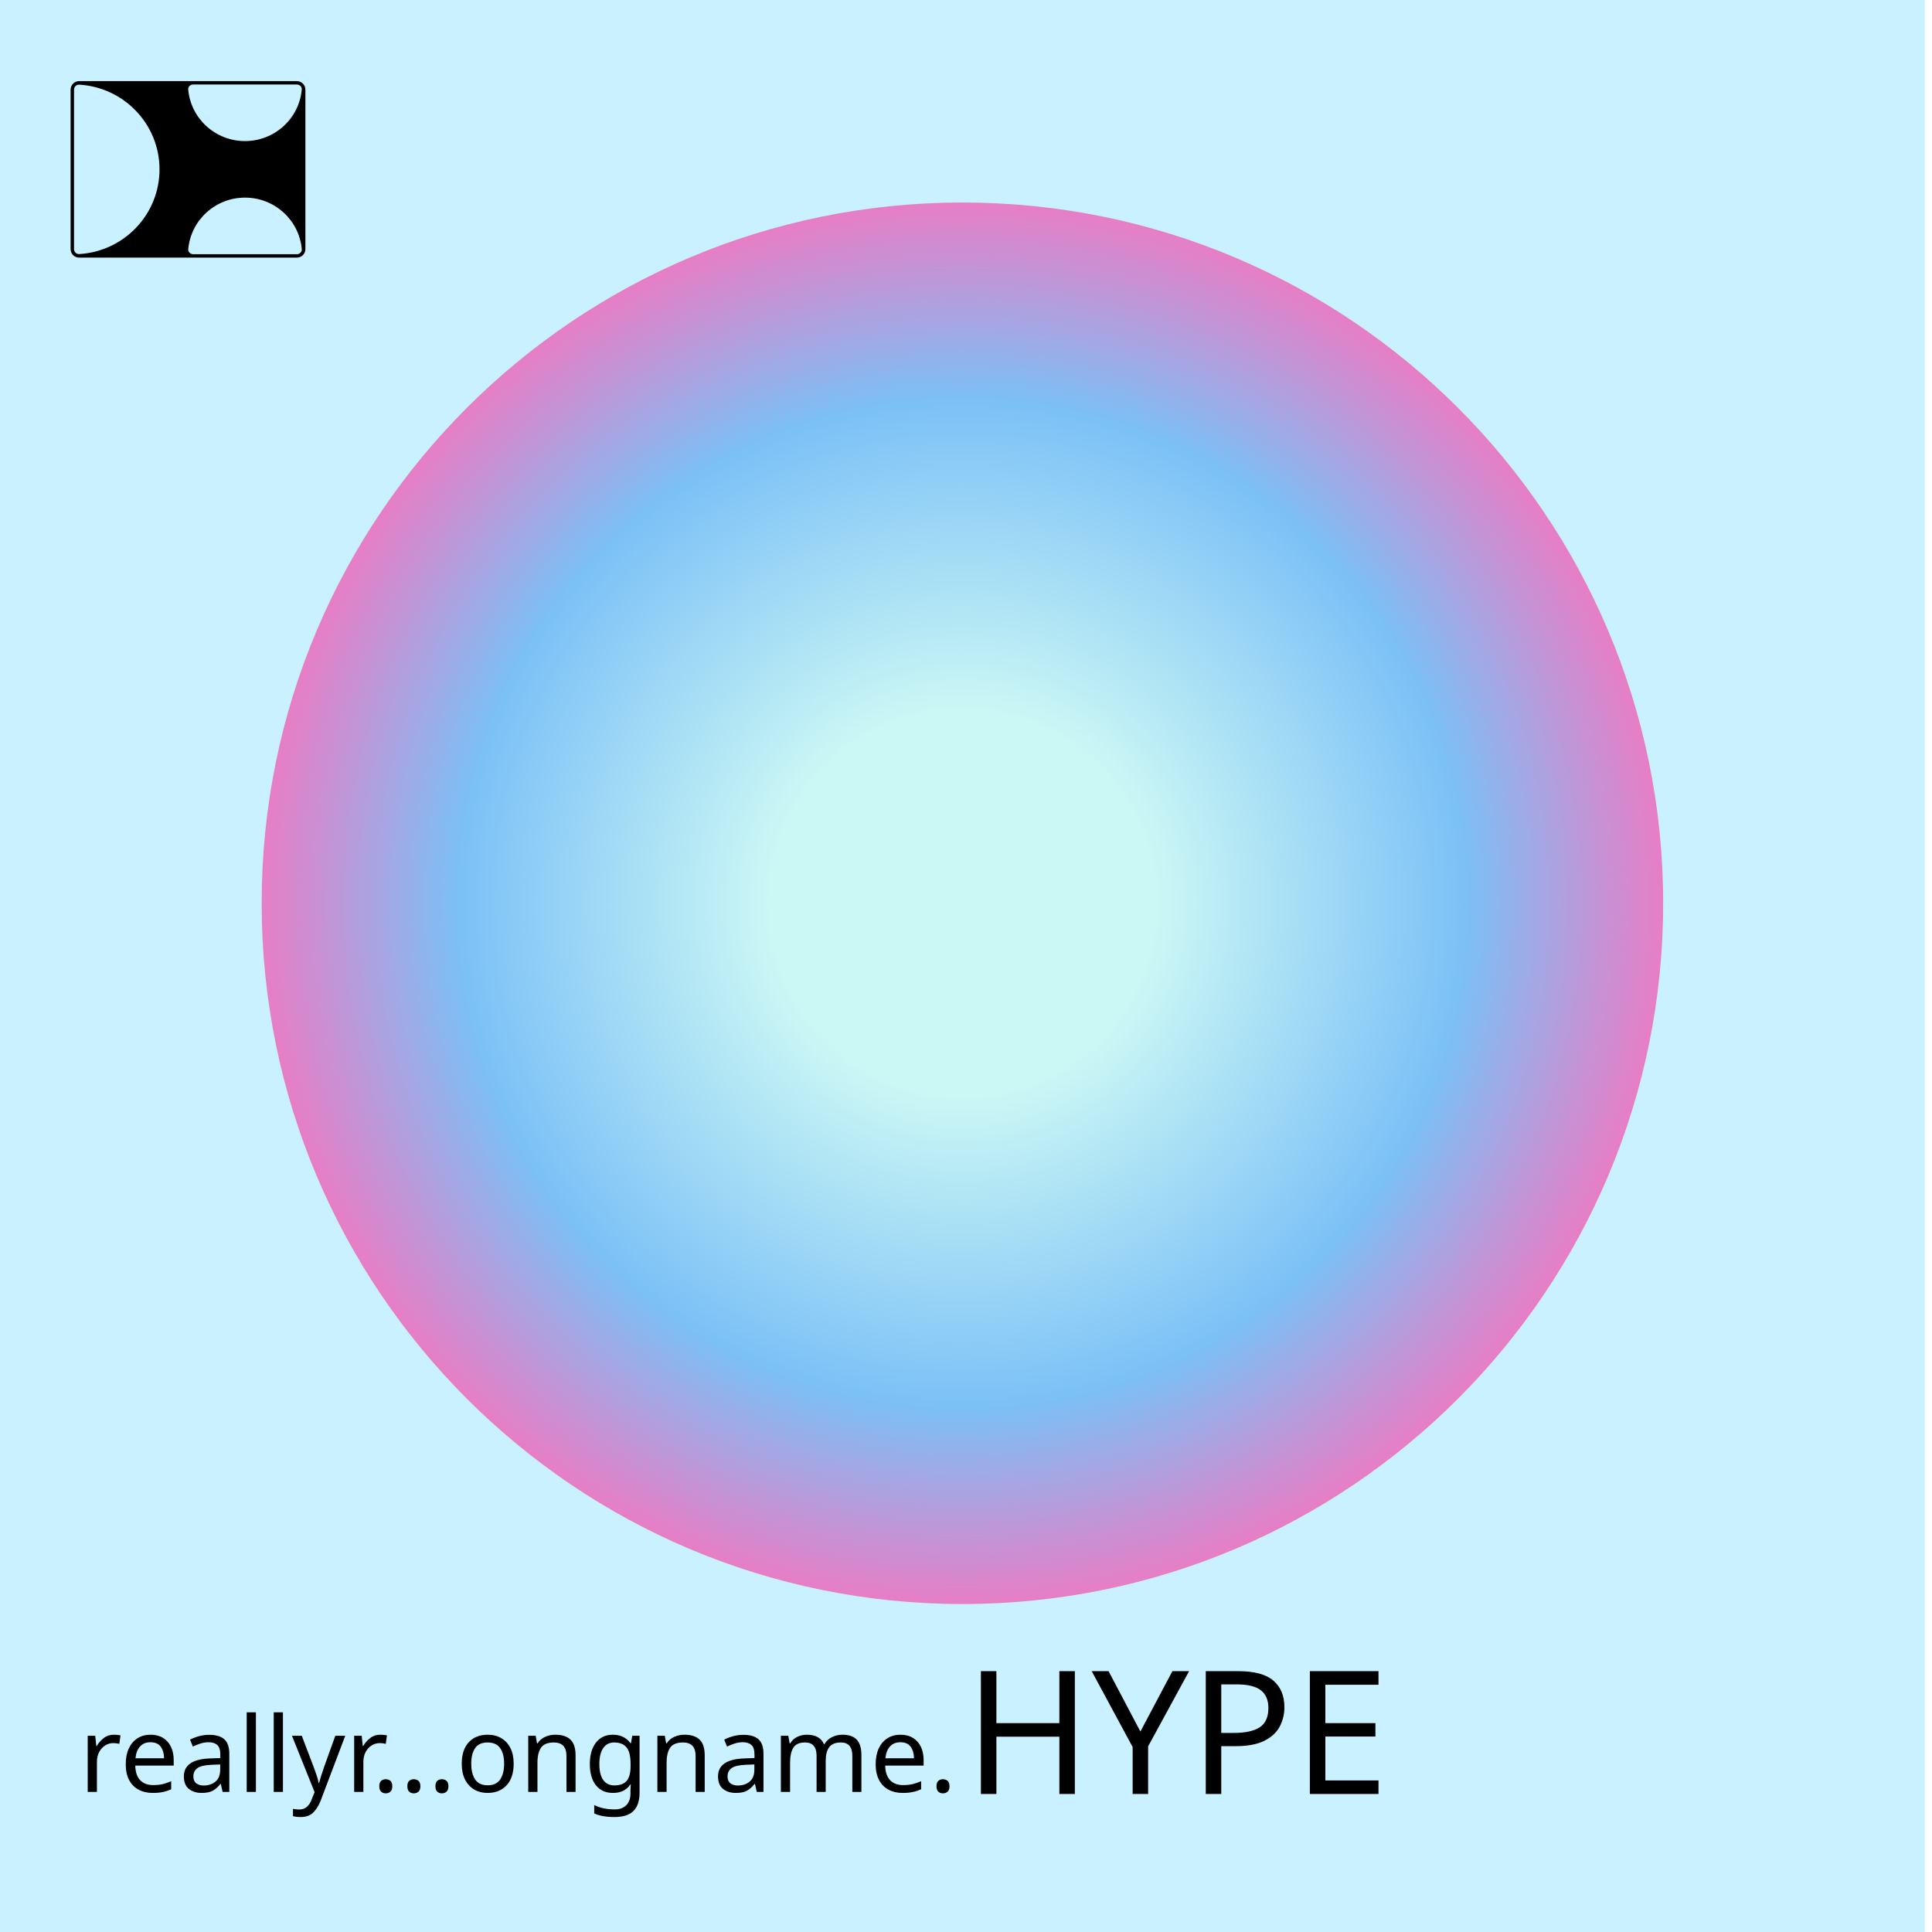
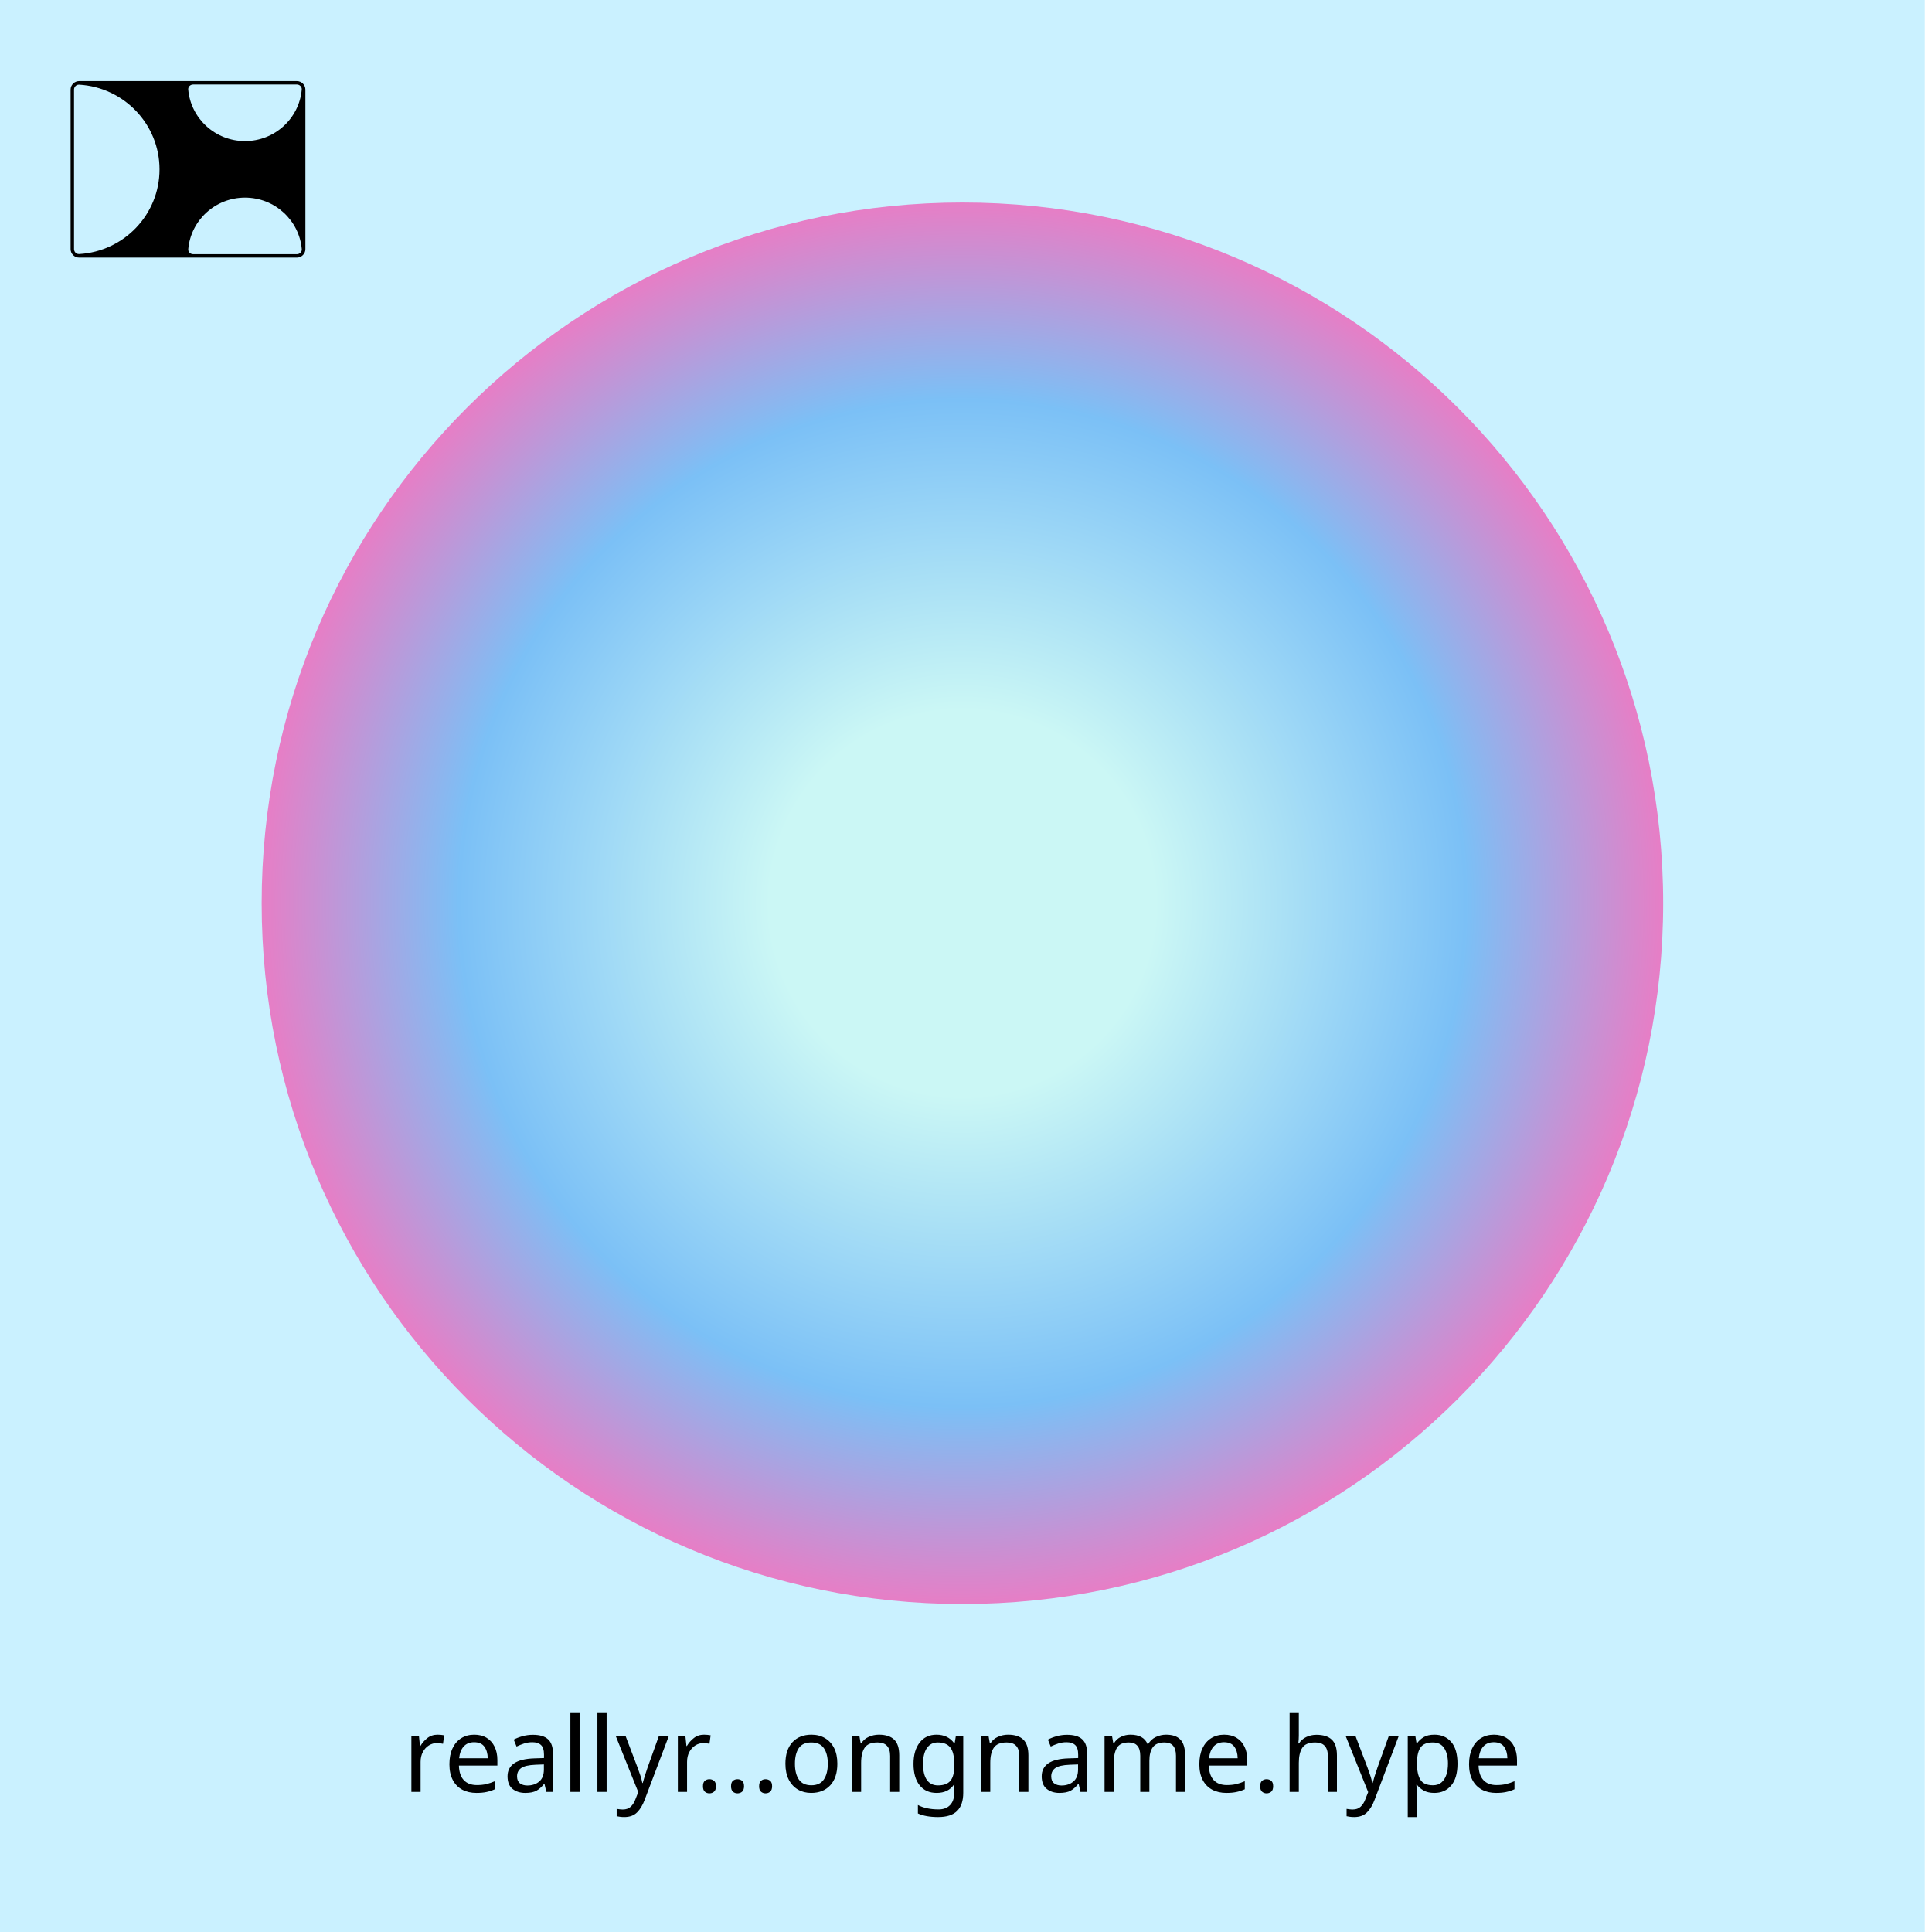
<svg xmlns="http://www.w3.org/2000/svg" width="1078" height="1078" viewBox="0 0 1078 1078" fill="none">
  <g id="dotHYPE NFT w/ two fonts">
    <rect id="NFT Background" width="1074" height="1078" fill="#CAF1FF" />
    <g id="Username.hype">
-       <text id="domain-name" fill="black" xml:space="preserve" style="white-space: pre" font-family="Feature Text" font-size="58.441" letter-spacing="0em" text-anchor="end" x="534" y="999.831">reallyr...ongname.</text>
-       <text id="hype-text" fill="black" xml:space="preserve" style="white-space: pre" font-family="LETO" font-size="96" letter-spacing="0em" text-anchor="start" x="538" y="1001">HYPE</text>
+       <text id="domain-name" fill="black" xml:space="preserve" style="white-space: pre" font-family="Feature Text" font-size="58.441" letter-spacing="0em" text-anchor="middle" x="537" y="999.831">reallyr...ongname.hype</text>
    </g>
    <path id="dotHYPE logo" d="M165.629 45.258H44.168C41.538 45.258 39.396 47.38 39.396 49.99V139.006C39.396 141.616 41.533 143.743 44.168 143.743H165.629C168.258 143.743 170.401 141.62 170.401 139.006V49.99C170.401 47.38 168.263 45.253 165.629 45.253V45.258ZM167.672 140.994C167.61 141.061 167.543 141.119 167.471 141.181C167.4 141.239 167.328 141.296 167.252 141.345C167.176 141.398 167.1 141.443 167.02 141.487C167.02 141.487 167.02 141.487 167.015 141.487C166.939 141.532 166.858 141.567 166.778 141.603C166.774 141.603 166.769 141.607 166.765 141.607C166.684 141.643 166.604 141.674 166.519 141.7C166.514 141.7 166.505 141.705 166.501 141.709C166.42 141.736 166.335 141.758 166.25 141.776C166.241 141.776 166.232 141.78 166.228 141.78C166.138 141.798 166.053 141.811 165.96 141.82C165.955 141.82 165.946 141.82 165.942 141.82C165.848 141.829 165.749 141.838 165.651 141.838H107.774C106.195 141.838 104.898 140.559 105.041 138.997C106.486 122.895 120.113 110.269 136.715 110.269C153.316 110.269 166.943 122.89 168.388 138.997C168.455 139.765 168.178 140.466 167.686 140.977L167.672 140.994ZM41.726 140.484C41.596 140.271 41.493 140.044 41.422 139.8C41.422 139.787 41.417 139.774 41.413 139.765C41.386 139.667 41.364 139.565 41.346 139.458C41.341 139.432 41.337 139.401 41.332 139.37C41.319 139.254 41.306 139.134 41.306 139.014C41.306 139.014 41.306 139.014 41.306 139.01V49.99C41.306 49.888 41.31 49.79 41.323 49.688C41.332 49.586 41.35 49.484 41.373 49.386C41.377 49.36 41.386 49.333 41.395 49.302C41.413 49.226 41.435 49.147 41.462 49.075C41.471 49.049 41.48 49.027 41.489 49C41.52 48.92 41.551 48.845 41.587 48.765C41.596 48.747 41.601 48.734 41.61 48.716C41.654 48.627 41.708 48.538 41.762 48.454C41.762 48.45 41.766 48.445 41.771 48.441C41.779 48.427 41.784 48.414 41.793 48.401C41.806 48.383 41.82 48.37 41.829 48.352C42.347 47.633 43.197 47.175 44.163 47.233C69.173 48.703 89.003 69.306 89.003 94.5C89.003 119.694 69.173 140.293 44.163 141.767C43.13 141.829 42.227 141.296 41.721 140.484H41.726ZM165.629 47.153C165.727 47.153 165.825 47.158 165.924 47.166C165.946 47.166 165.973 47.175 165.995 47.175C166.067 47.184 166.143 47.193 166.214 47.211C166.237 47.215 166.255 47.224 166.277 47.229C166.349 47.246 166.425 47.264 166.496 47.286C166.51 47.291 166.528 47.3 166.541 47.304C166.617 47.331 166.693 47.357 166.765 47.388C166.774 47.388 166.782 47.397 166.791 47.402C166.872 47.437 166.948 47.473 167.024 47.517C167.024 47.517 167.033 47.522 167.037 47.526C167.118 47.57 167.194 47.619 167.27 47.673C167.422 47.779 167.565 47.903 167.695 48.037C168.169 48.547 168.442 49.235 168.37 49.99C166.926 66.096 153.298 78.718 136.697 78.718C120.095 78.718 106.468 66.096 105.023 49.99C104.885 48.427 106.173 47.153 107.752 47.153H165.624H165.629Z" fill="black" />
    <circle id="Orb" cx="537" cy="504" r="391" fill="url(#paint0_radial_266_654)" />
  </g>
  <defs>
    <radialGradient id="paint0_radial_266_654" cx="0" cy="0" r="1" gradientUnits="userSpaceOnUse" gradientTransform="translate(537 504) rotate(90) scale(391)">
      <stop offset="0.274" stop-color="#CBF7F5" />
      <stop offset="0.716" stop-color="#7BC0F6" />
      <stop offset="1" stop-color="#E87DC5" />
    </radialGradient>
  </defs>
</svg>
